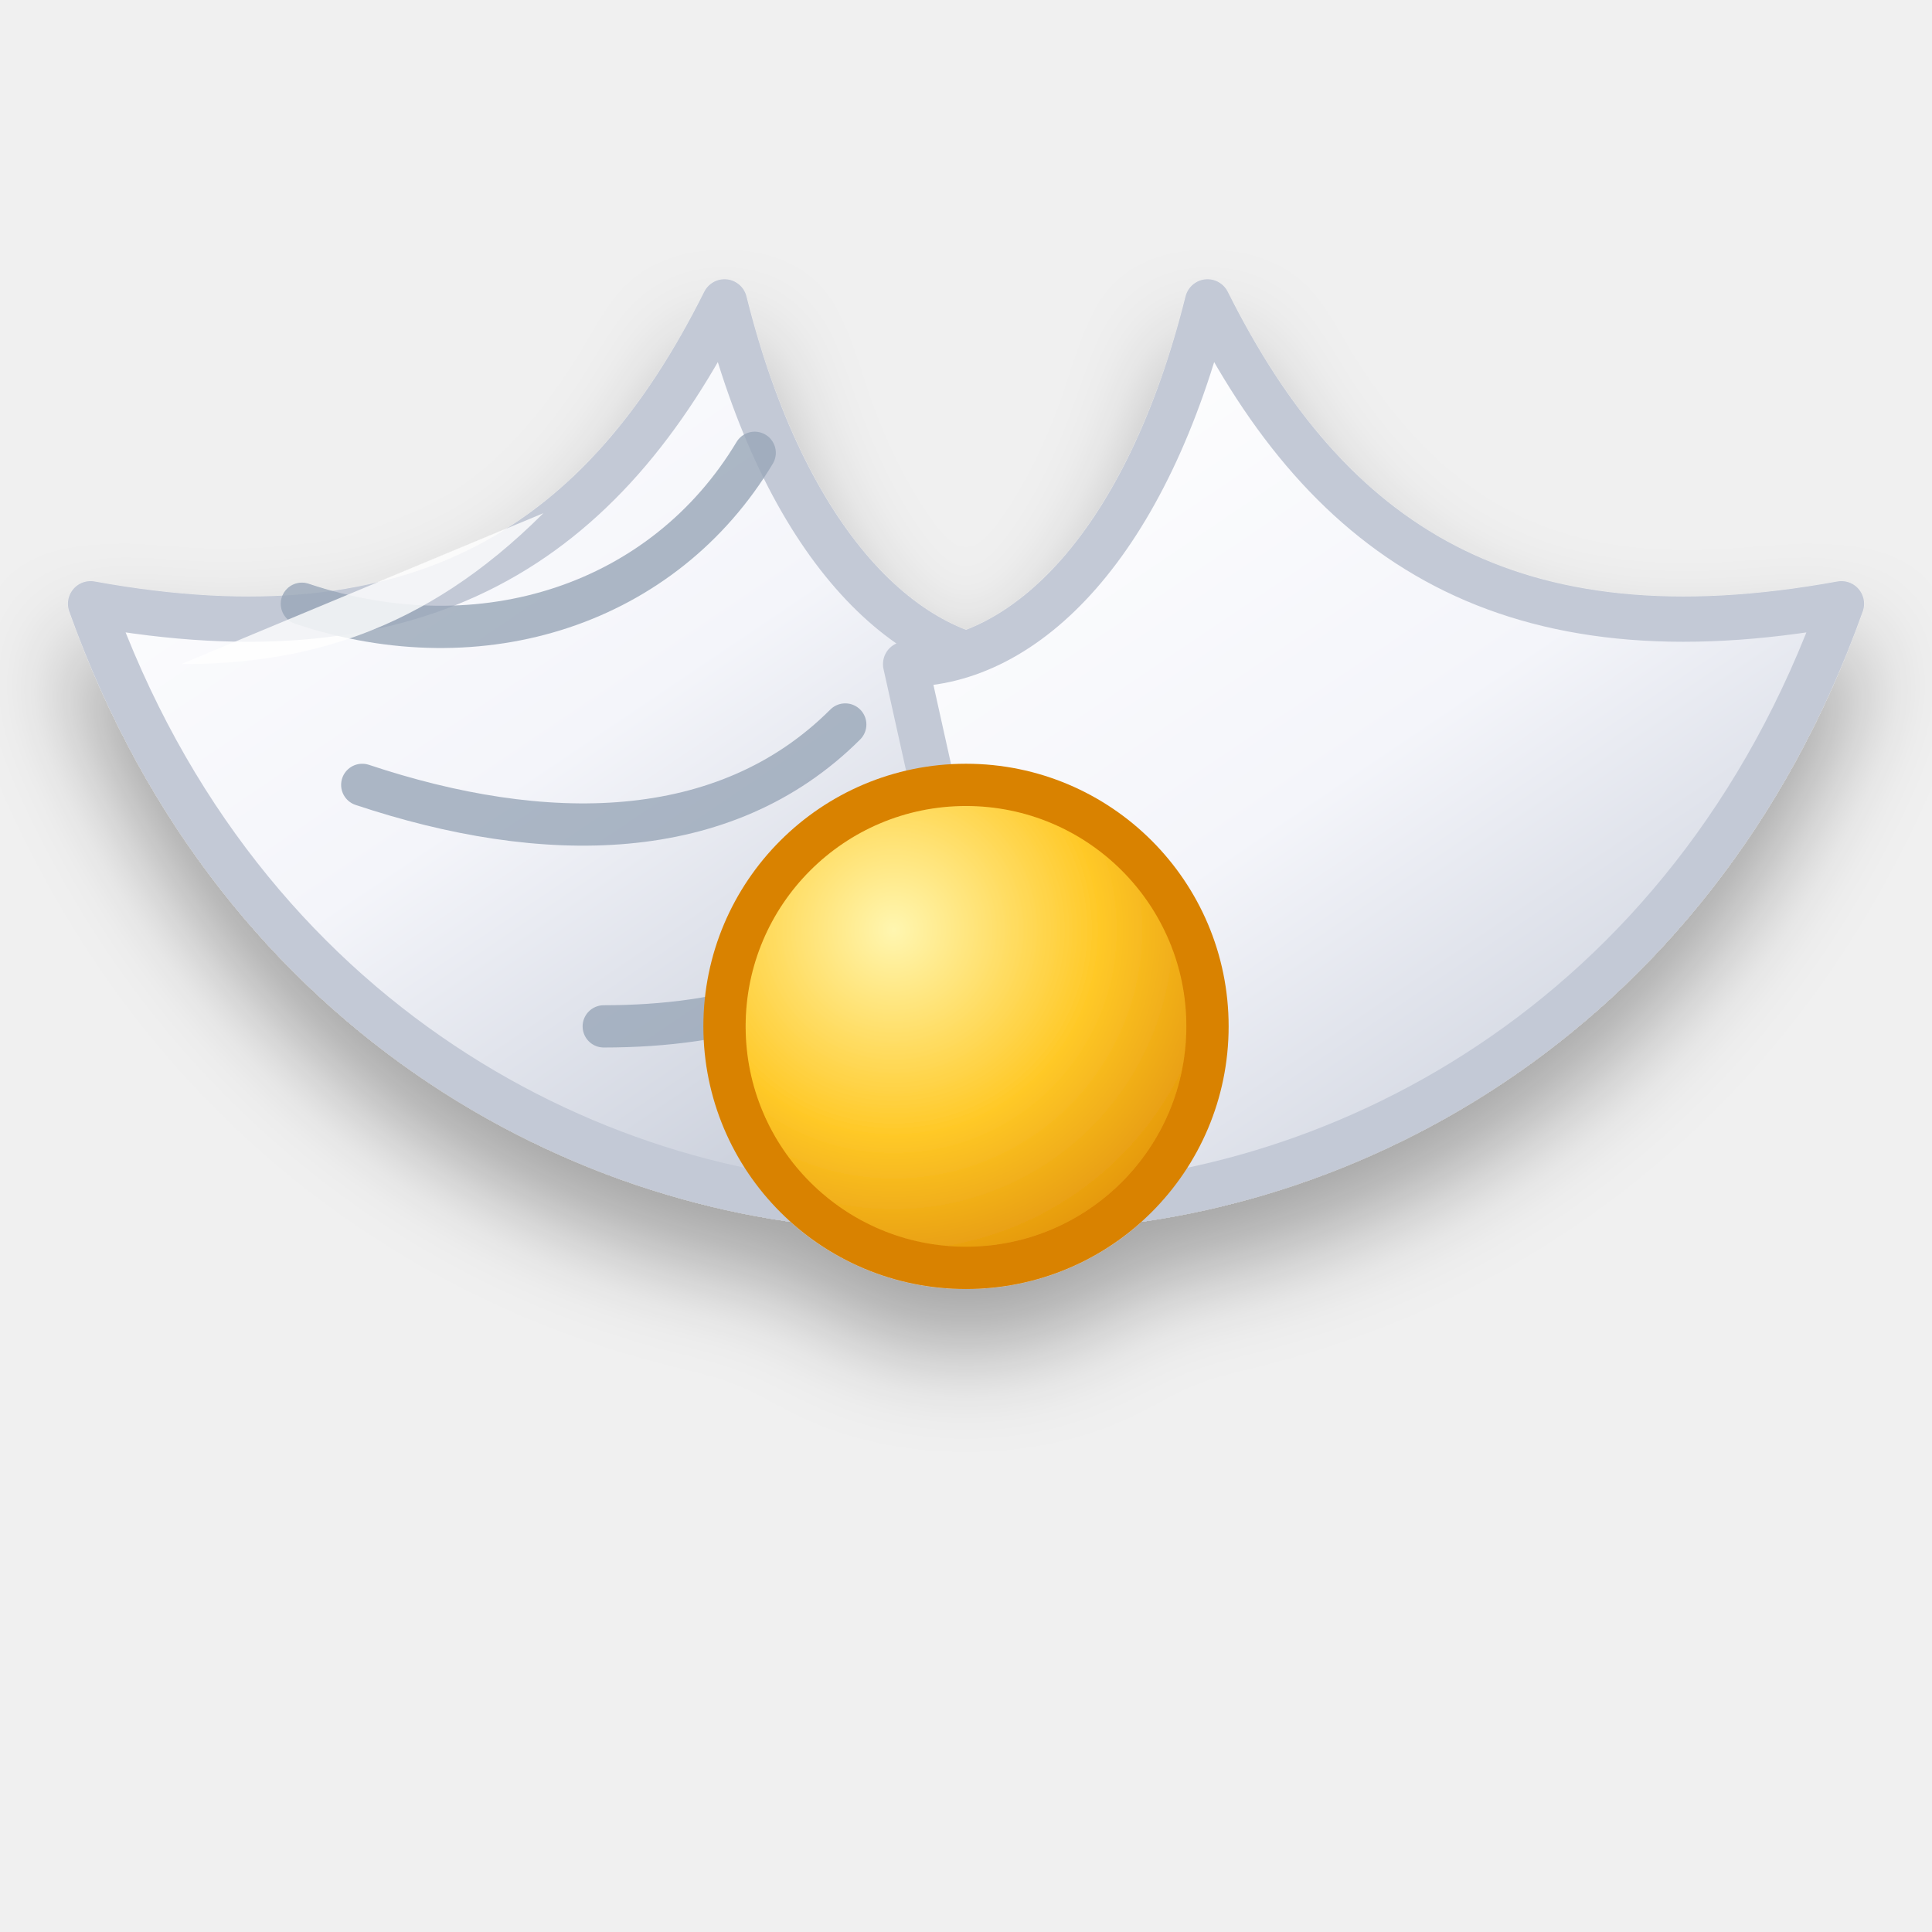
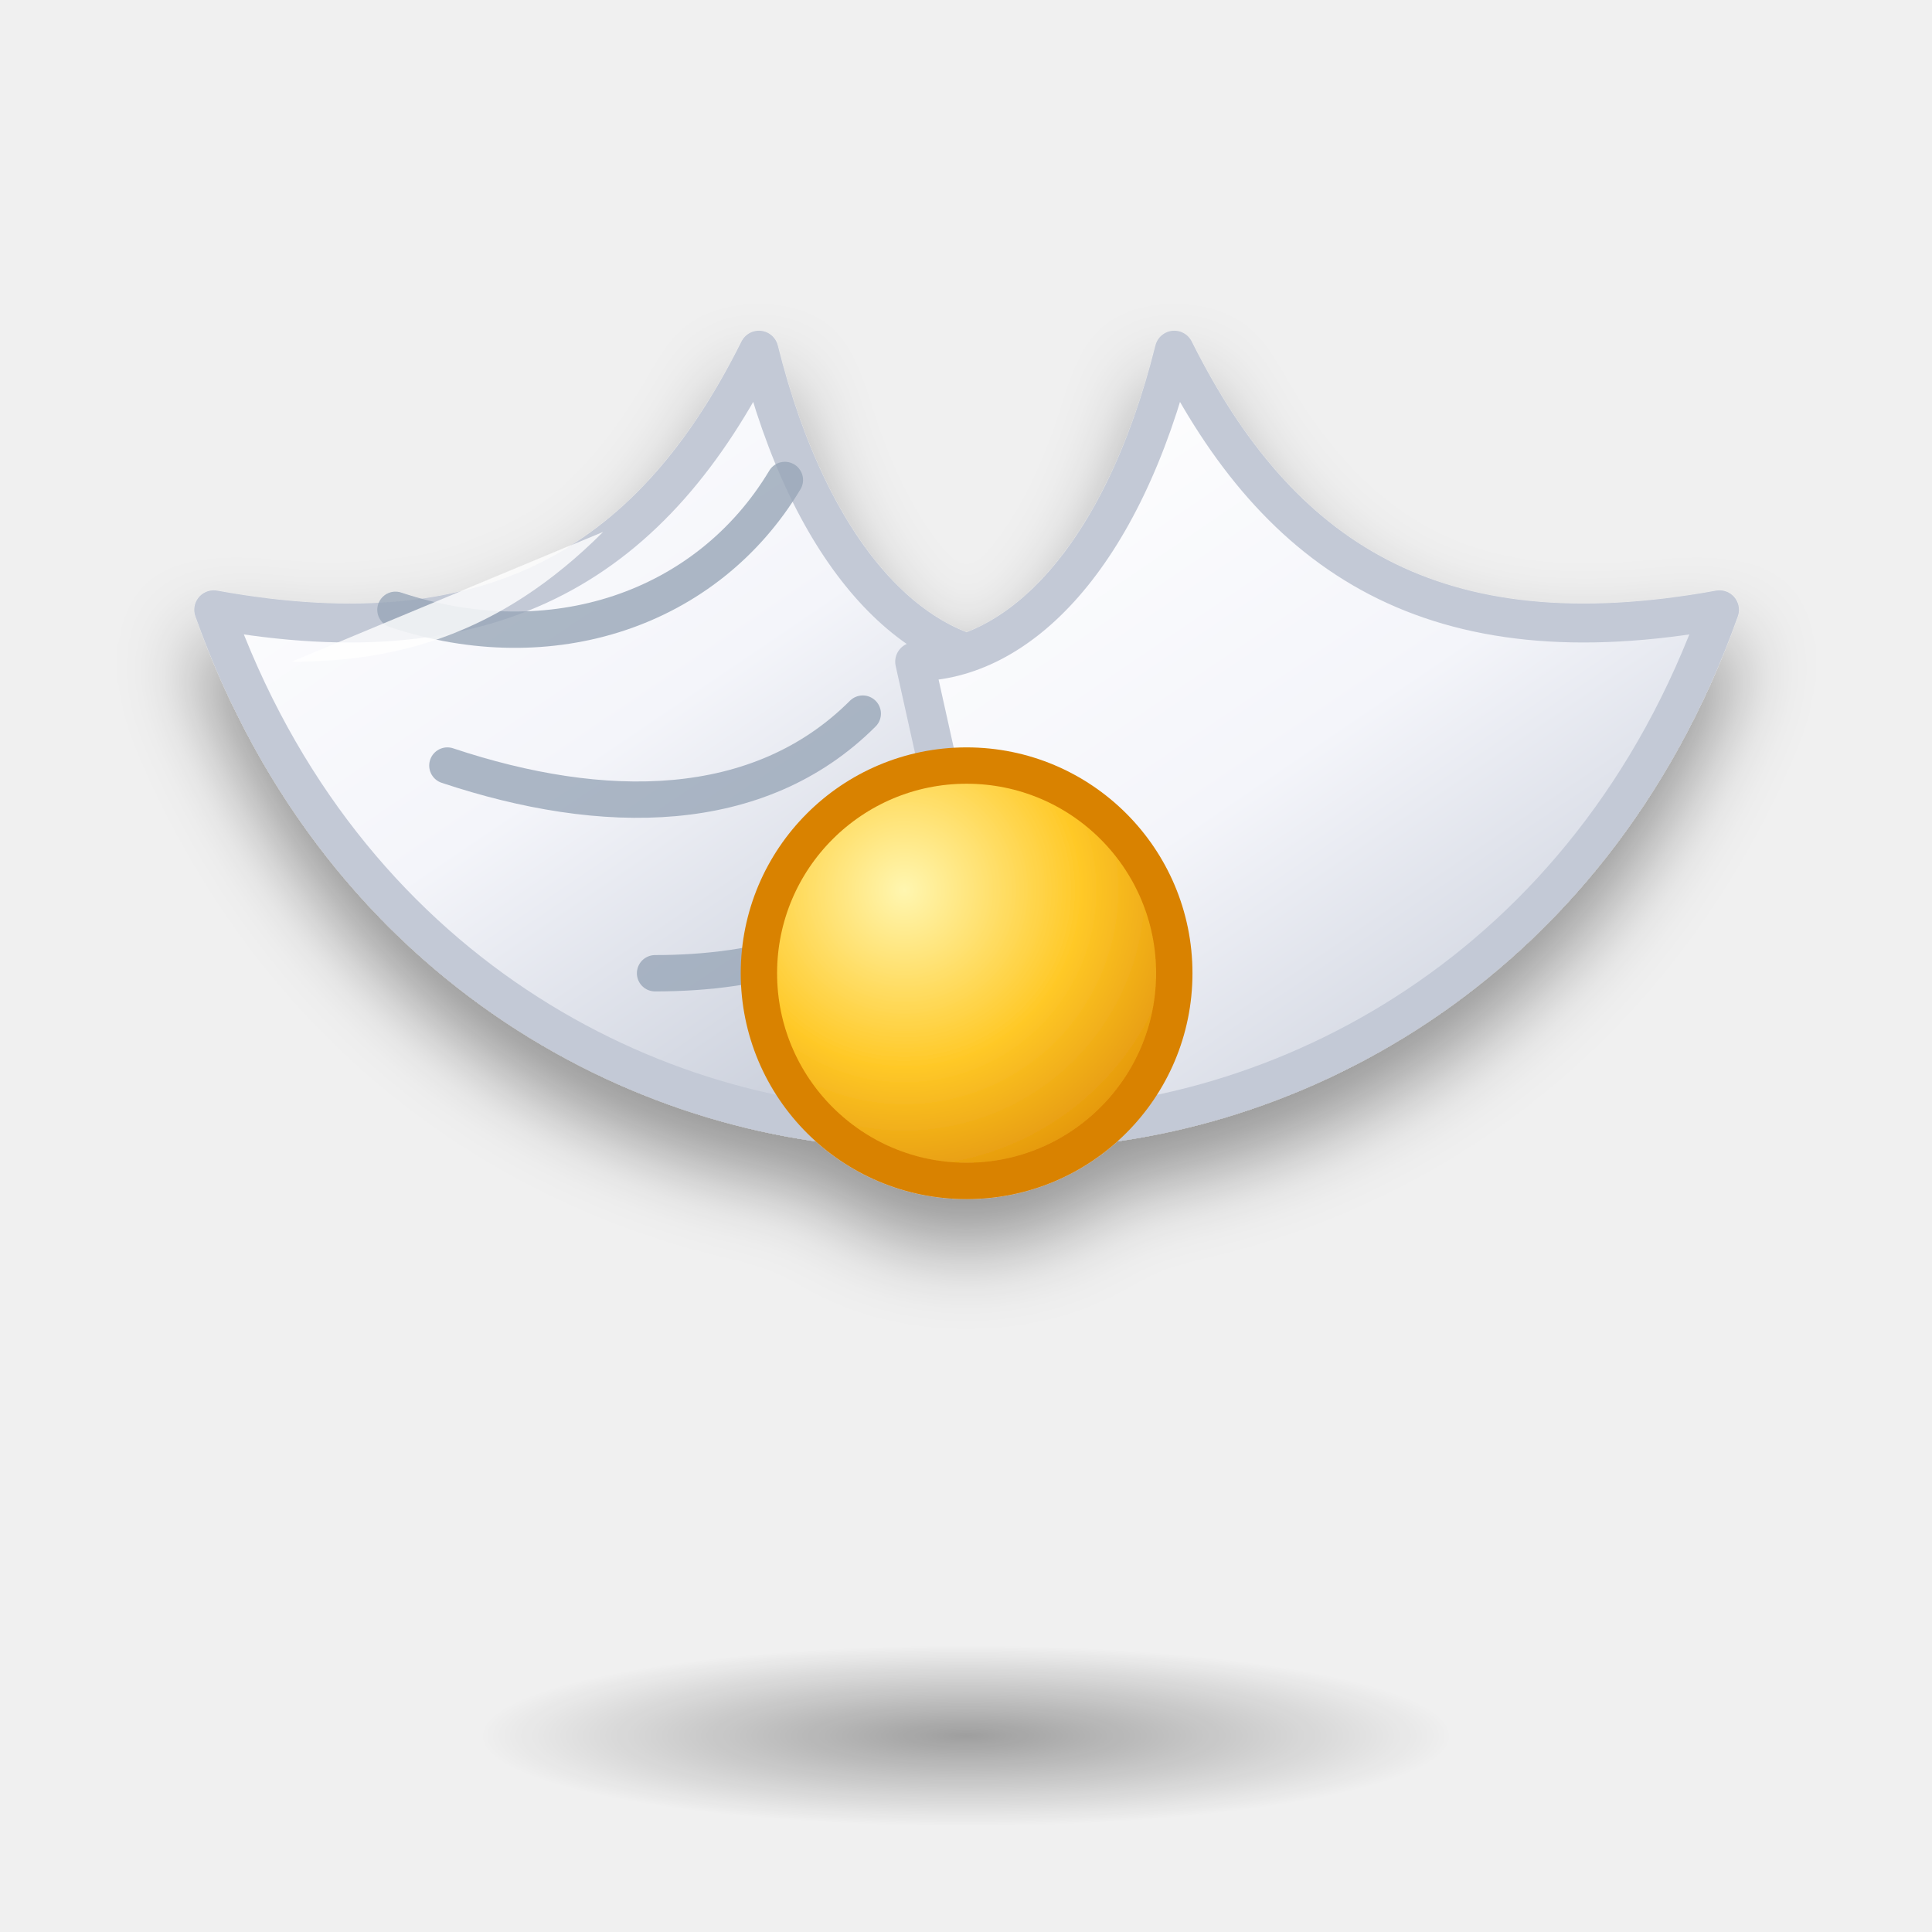
<svg xmlns="http://www.w3.org/2000/svg" viewBox="0 0 64 64" width="64" height="64">
  <defs>
    <linearGradient id="wings-white" x1=".15" y1="0" x2=".85" y2="1">
      <stop offset="0" stop-color="#ffffff" />
      <stop offset="0.5" stop-color="#f4f5fa" />
      <stop offset="1" stop-color="#c3c9d6" />
    </linearGradient>
    <radialGradient id="wings-goldR" cx=".35" cy=".3" r=".85">
      <stop offset="0" stop-color="#fff6b0" />
      <stop offset="0.5" stop-color="#ffc928" />
      <stop offset="1" stop-color="#d98200" />
    </radialGradient>
-     <filter id="wings-s" x="-20%" y="-20%" width="140%" height="150%">
-       <feDropShadow dx="0" dy="2" stdDeviation="1.6" flood-color="#000" flood-opacity=".32" />
+     <filter id="wings-3d" x="-25%" y="-25%" width="150%" height="160%" color-interpolation-filters="sRGB">
+       <feGaussianBlur in="SourceAlpha" stdDeviation="1.7" result="bl" />
+       <feSpecularLighting in="bl" surfaceScale="5" specularConstant=".9" specularExponent="26" lighting-color="#ffffff" result="sp">
+         <feDistantLight azimuth="225" elevation="52" />
+       </feSpecularLighting>
+       <feComposite in="sp" in2="SourceAlpha" operator="in" result="spIn" />
+       <feComposite in="SourceGraphic" in2="spIn" operator="arithmetic" k1="0" k2="1" k3=".85" k4="0" result="lit" />
+       <feOffset in="SourceAlpha" dx="-.9" dy="-1.5" result="of" />
+       <feComposite in="SourceAlpha" in2="of" operator="out" result="rim" />
+       <feFlood flood-color="#1a0a00" flood-opacity=".34" result="fl" />
+       <feComposite in="fl" in2="rim" operator="in" result="shade" />
+       <feMerge result="body">
+         <feMergeNode in="lit" />
+         <feMergeNode in="shade" />
+       </feMerge>
+       <feDropShadow in="body" dx="0" dy="1.8" stdDeviation="1.5" flood-color="#000" flood-opacity=".38" />
    </filter>
+     <radialGradient id="wings-cs">
+       <stop offset="0" stop-color="#000" stop-opacity=".34" />
+       <stop offset="1" stop-color="#000" stop-opacity="0" />
+     </radialGradient>
  </defs>
-   <g filter="url(#wings-s)">
+   <ellipse cx="32" cy="57.5" rx="16" ry="3" fill="url(#wings-cs)" />
+   <g transform="translate(4.5 3) scale(.86)" filter="url(#wings-3d)">
    <path d="M30 40 C20 40 8 34 3 20 C14 22 20 18 24 10 C26 18 30 22 34 22Z" fill="url(#wings-white)" stroke="#c3c9d6" stroke-width="1.5" stroke-linejoin="round" stroke-linecap="round" />
    <path d="M34 40 C44 40 56 34 61 20 C50 22 44 18 40 10 C38 18 34 22 30 22Z" fill="url(#wings-white)" stroke="#c3c9d6" stroke-width="1.5" stroke-linejoin="round" stroke-linecap="round" />
    <path d="M12 26 C18 28 24 28 28 24 M10 20 C16 22 22 20 25 15 M20 34 C24 34 28 33 30 30" fill="none" stroke="#98a6b8" stroke-width="1.4" stroke-linecap="round" stroke-linejoin="round" opacity="0.8" />
    <circle cx="32" cy="34" r="8" fill="url(#wings-goldR)" stroke="#d98200" stroke-width="1.4" />
    <path d="M6 22 C10 22 14 21 18 17Z" fill="#fff" opacity="0.8" />
  </g>
</svg>
